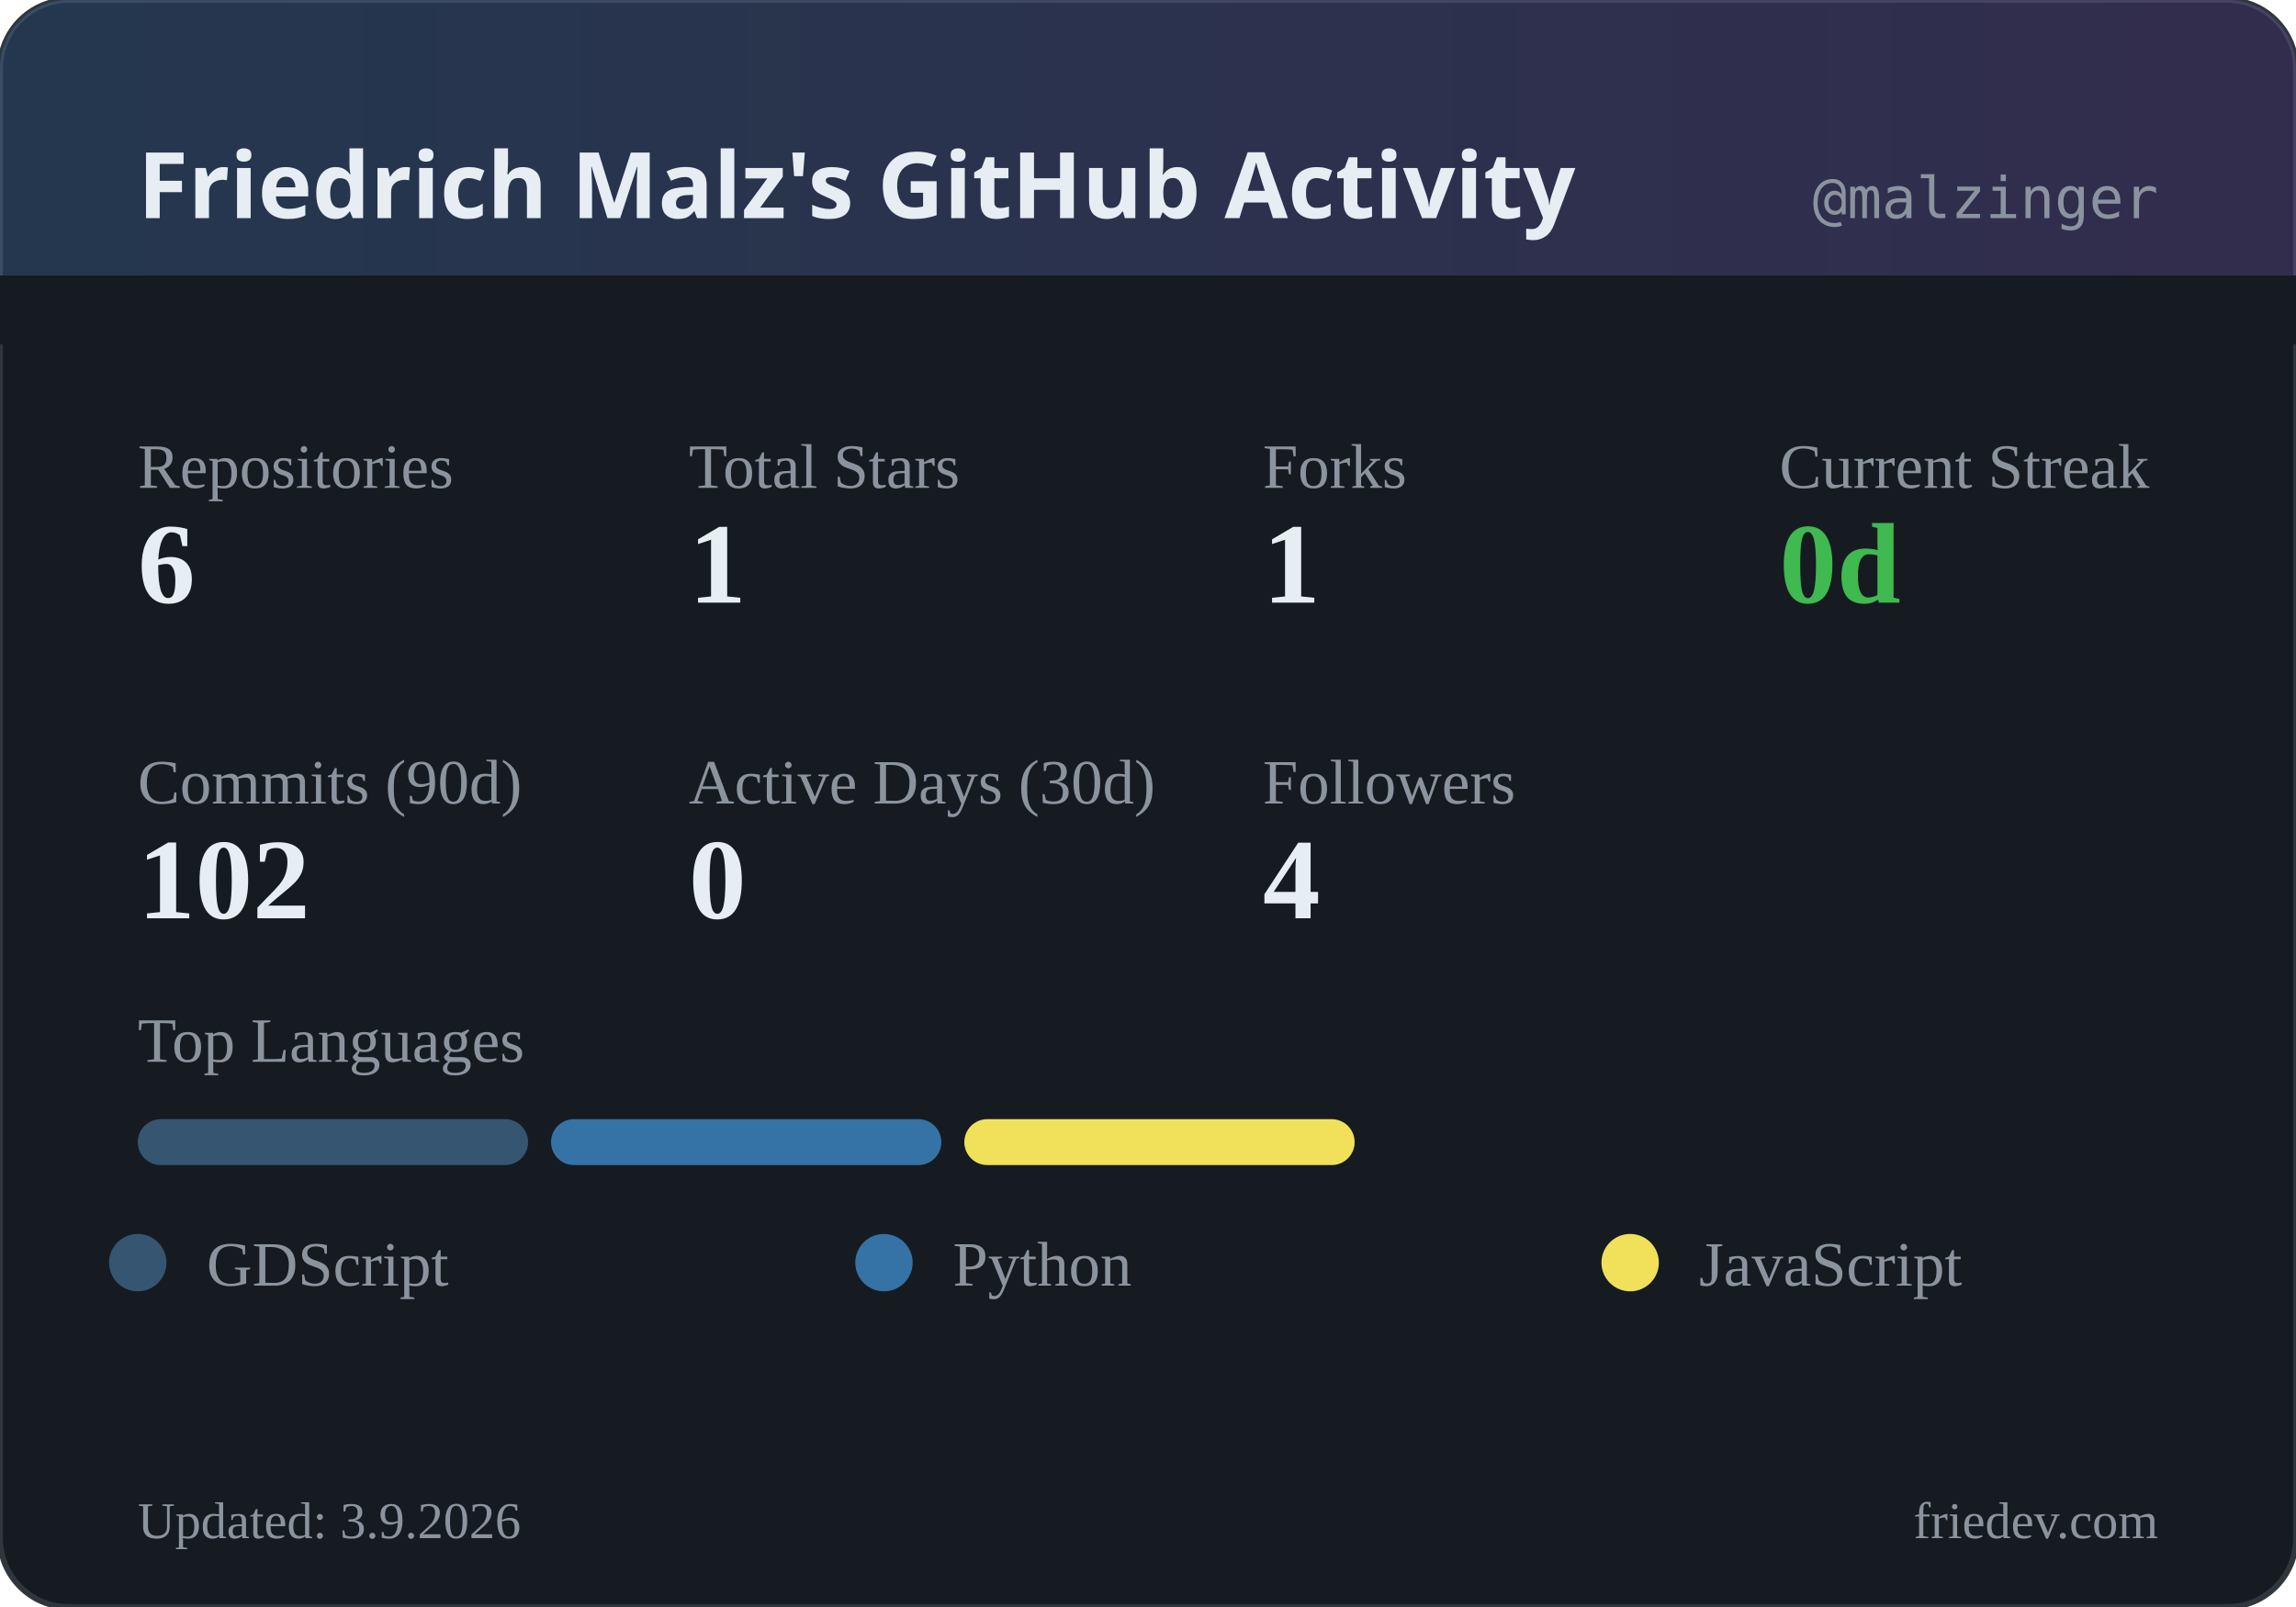
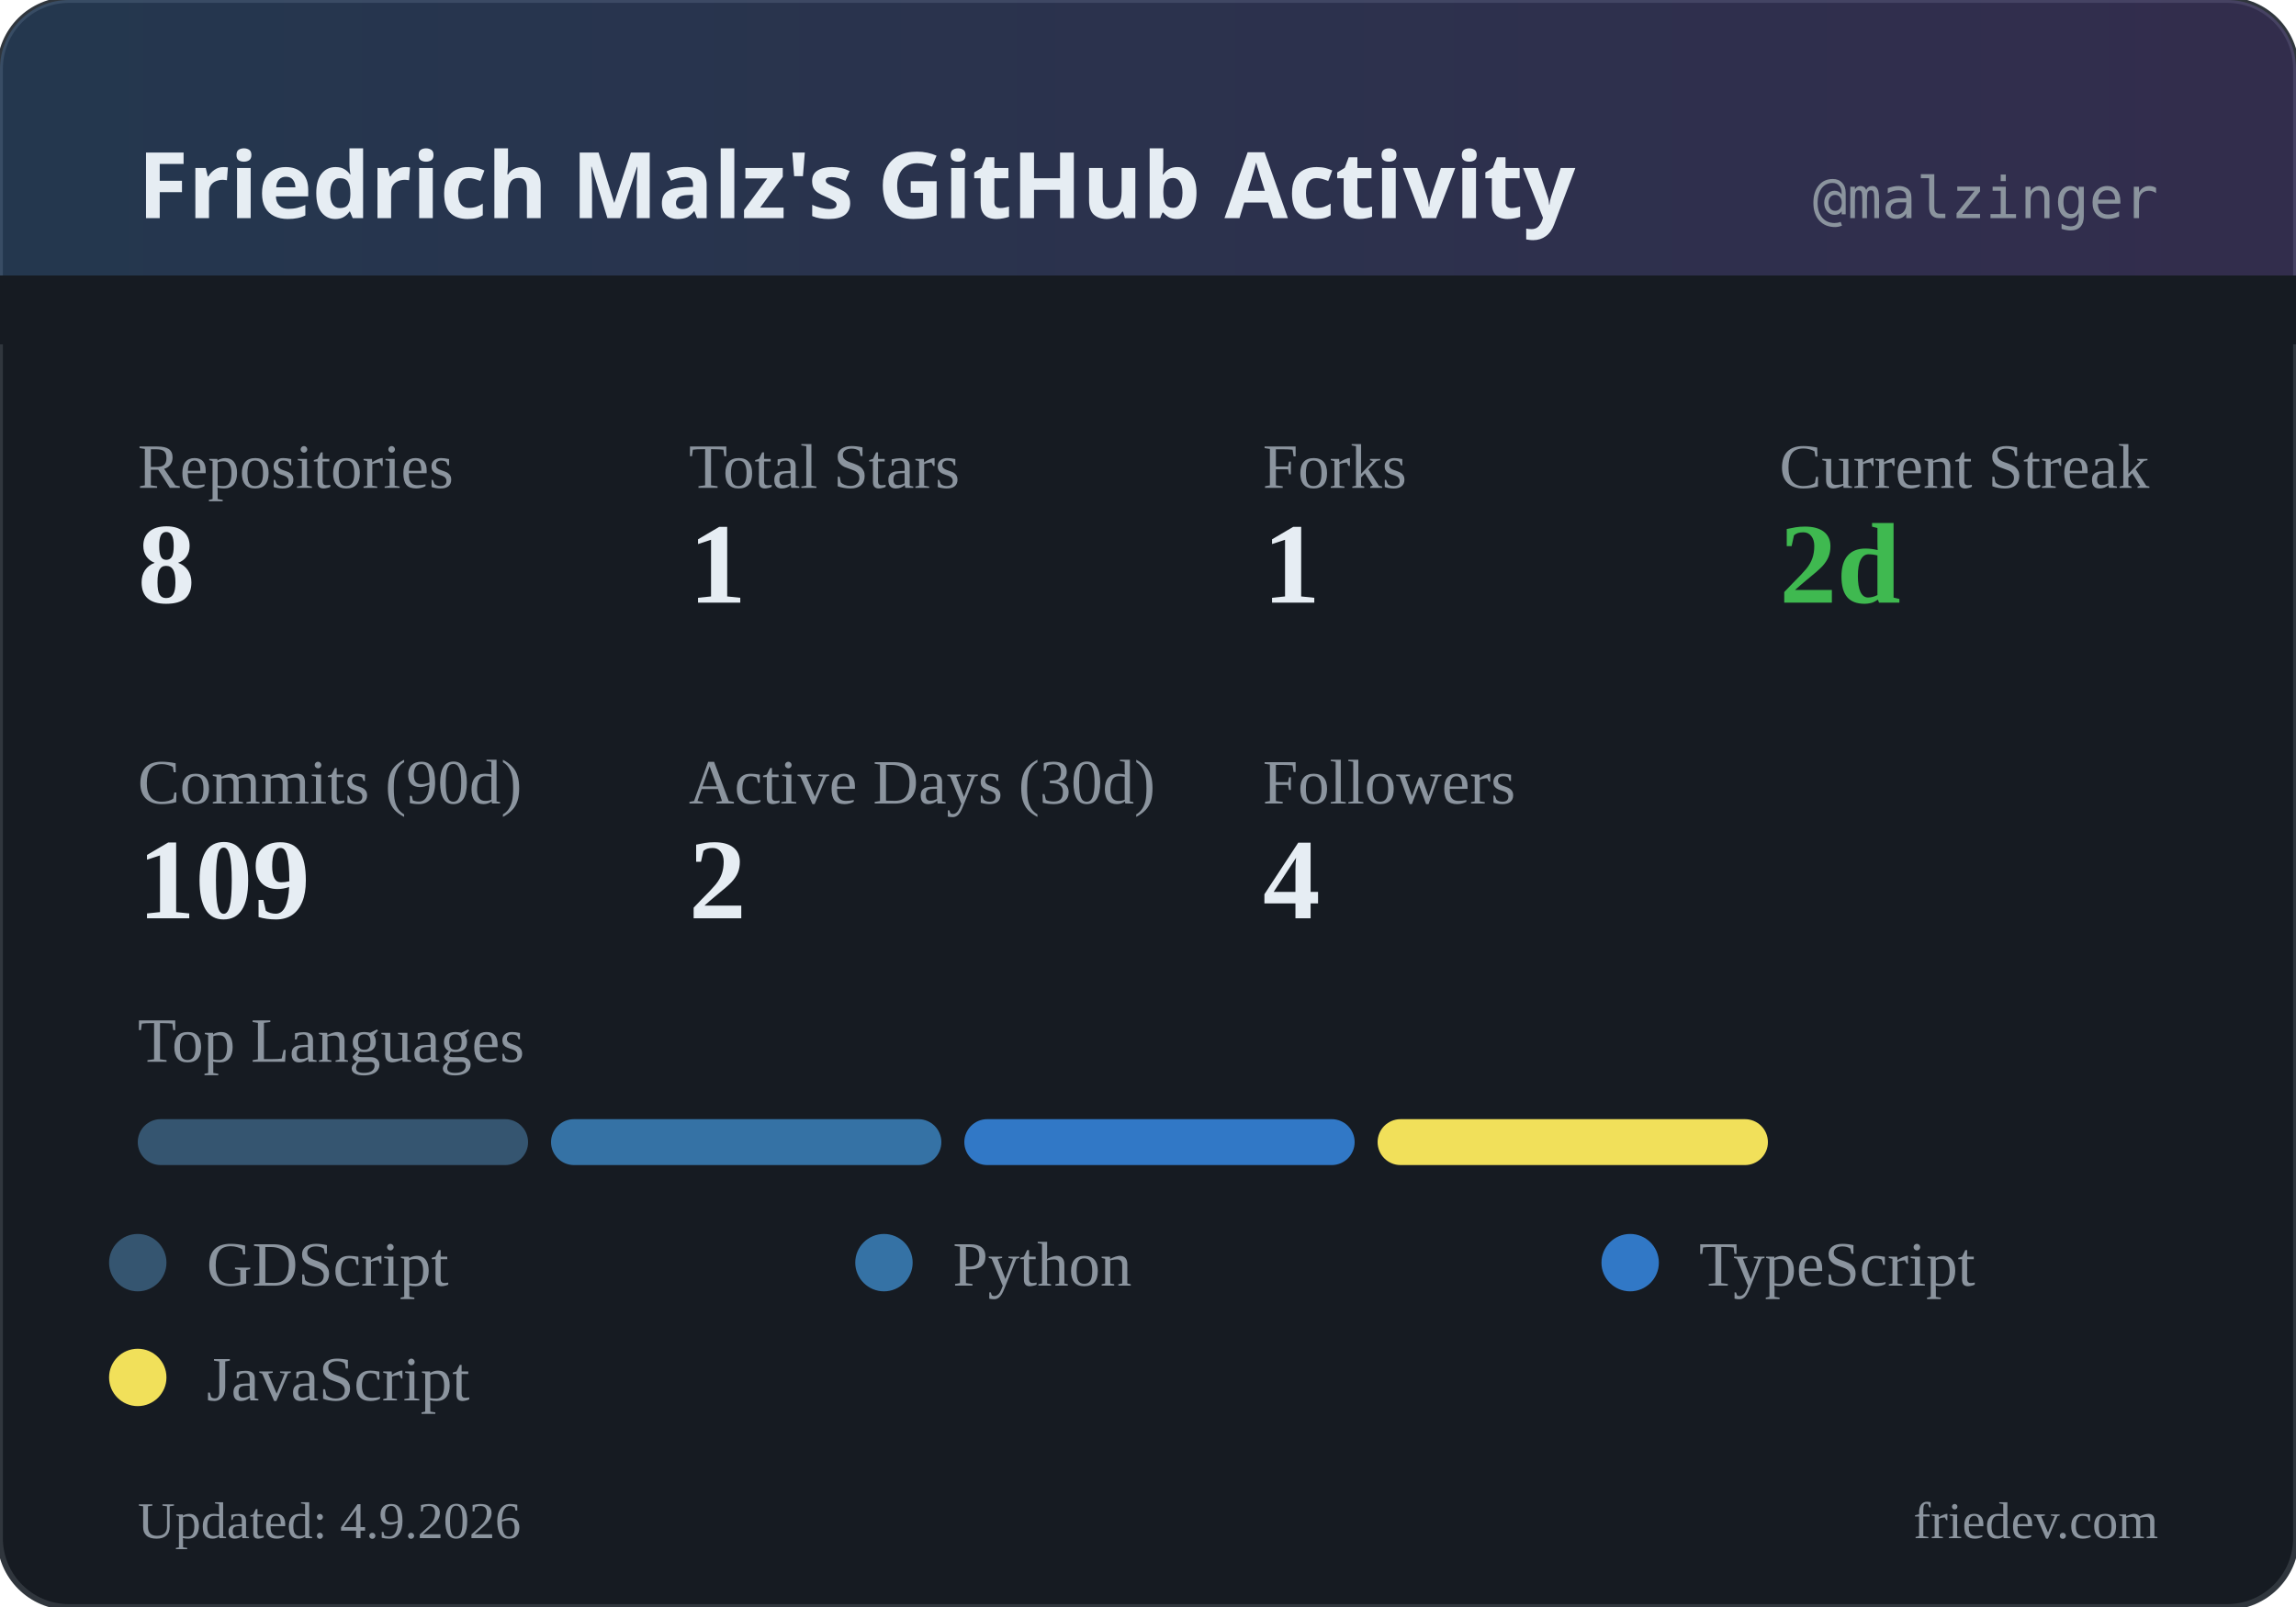
<svg xmlns="http://www.w3.org/2000/svg" width="400" height="280" viewBox="0 0 400 280">
  <defs>
    <linearGradient id="headerGrad" x1="0%" y1="0%" x2="100%" y2="0%">
      <stop offset="0%" style="stop-color:#58a6ff;stop-opacity:0.2" />
      <stop offset="100%" style="stop-color:#a371f7;stop-opacity:0.2" />
    </linearGradient>
  </defs>
  <rect width="400" height="280" rx="12" fill="#161b22" />
  <rect width="400" height="280" rx="12" fill="none" stroke="#30363d" stroke-width="1" />
  <rect width="400" height="60" rx="12" fill="url(#headerGrad)" />
  <rect x="0" y="48" width="400" height="12" fill="#161b22" />
  <text x="24" y="38" fill="#e6edf3" font-family="system-ui, sans-serif" font-size="16" font-weight="600">Friedrich Malz's GitHub Activity</text>
  <text x="376" y="38" fill="#8b949e" font-family="monospace" font-size="10" text-anchor="end">@malzinger</text>
  <text x="24" y="85" fill="#8b949e" font-size="11">Repositories</text>
-   <text x="24" y="105" fill="#e6edf3" font-size="20" font-weight="600">6</text>
+   <text x="24" y="105" fill="#e6edf3" font-size="20" font-weight="600">8</text>
  <text x="120" y="85" fill="#8b949e" font-size="11">Total Stars</text>
  <text x="120" y="105" fill="#e6edf3" font-size="20" font-weight="600">1</text>
  <text x="220" y="85" fill="#8b949e" font-size="11">Forks</text>
  <text x="220" y="105" fill="#e6edf3" font-size="20" font-weight="600">1</text>
  <text x="310" y="85" fill="#8b949e" font-size="11">Current Streak</text>
-   <text x="310" y="105" fill="#3fb950" font-size="20" font-weight="600">0d</text>
+   <text x="310" y="105" fill="#3fb950" font-size="20" font-weight="600">2d</text>
  <text x="24" y="140" fill="#8b949e" font-size="11">Commits (90d)</text>
-   <text x="24" y="160" fill="#e6edf3" font-size="20" font-weight="600">102</text>
+   <text x="24" y="160" fill="#e6edf3" font-size="20" font-weight="600">109</text>
  <text x="120" y="140" fill="#8b949e" font-size="11">Active Days (30d)</text>
-   <text x="120" y="160" fill="#e6edf3" font-size="20" font-weight="600">0</text>
+   <text x="120" y="160" fill="#e6edf3" font-size="20" font-weight="600">2</text>
  <text x="220" y="140" fill="#8b949e" font-size="11">Followers</text>
  <text x="220" y="160" fill="#e6edf3" font-size="20" font-weight="600">4</text>
  <text x="24" y="185" fill="#8b949e" font-size="11">Top Languages</text>
  <rect x="24" y="195" width="68" height="8" rx="4" fill="#355570" />
  <rect x="96" y="195" width="68" height="8" rx="4" fill="#3572A5" />
-   <rect x="168" y="195" width="68" height="8" rx="4" fill="#f1e05a" />
+   <rect x="168" y="195" width="68" height="8" rx="4" fill="#3178c6" />
+   <rect x="240" y="195" width="68" height="8" rx="4" fill="#f1e05a" />
  <circle cx="24" cy="220" r="5" fill="#355570" />
  <text x="36" y="224" fill="#8b949e" font-size="11">GDScript</text>
  <circle cx="154" cy="220" r="5" fill="#3572A5" />
  <text x="166" y="224" fill="#8b949e" font-size="11">Python</text>
-   <circle cx="284" cy="220" r="5" fill="#f1e05a" />
-   <text x="296" y="224" fill="#8b949e" font-size="11">JavaScript</text>
-   <text x="24" y="268" fill="#8b949e" font-size="9">Updated: 3.9.2026</text>
+   <circle cx="284" cy="220" r="5" fill="#3178c6" />
+   <text x="296" y="224" fill="#8b949e" font-size="11">TypeScript</text>
+   <circle cx="24" cy="240" r="5" fill="#f1e05a" />
+   <text x="36" y="244" fill="#8b949e" font-size="11">JavaScript</text>
+   <text x="24" y="268" fill="#8b949e" font-size="9">Updated: 4.9.2026</text>
  <text x="376" y="268" fill="#8b949e" font-size="9" text-anchor="end">friedev.com</text>
</svg>
